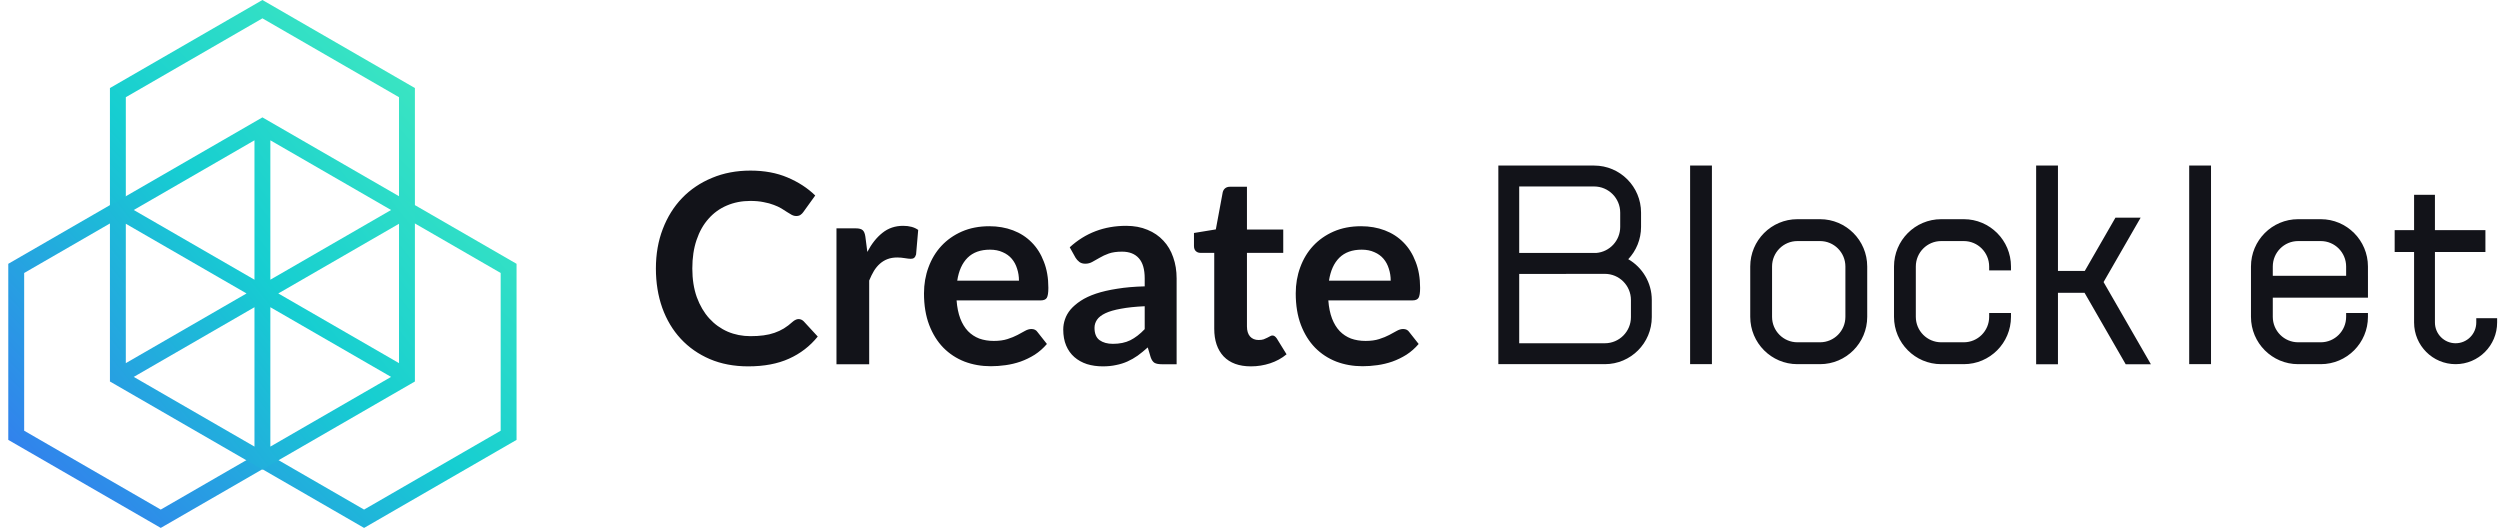
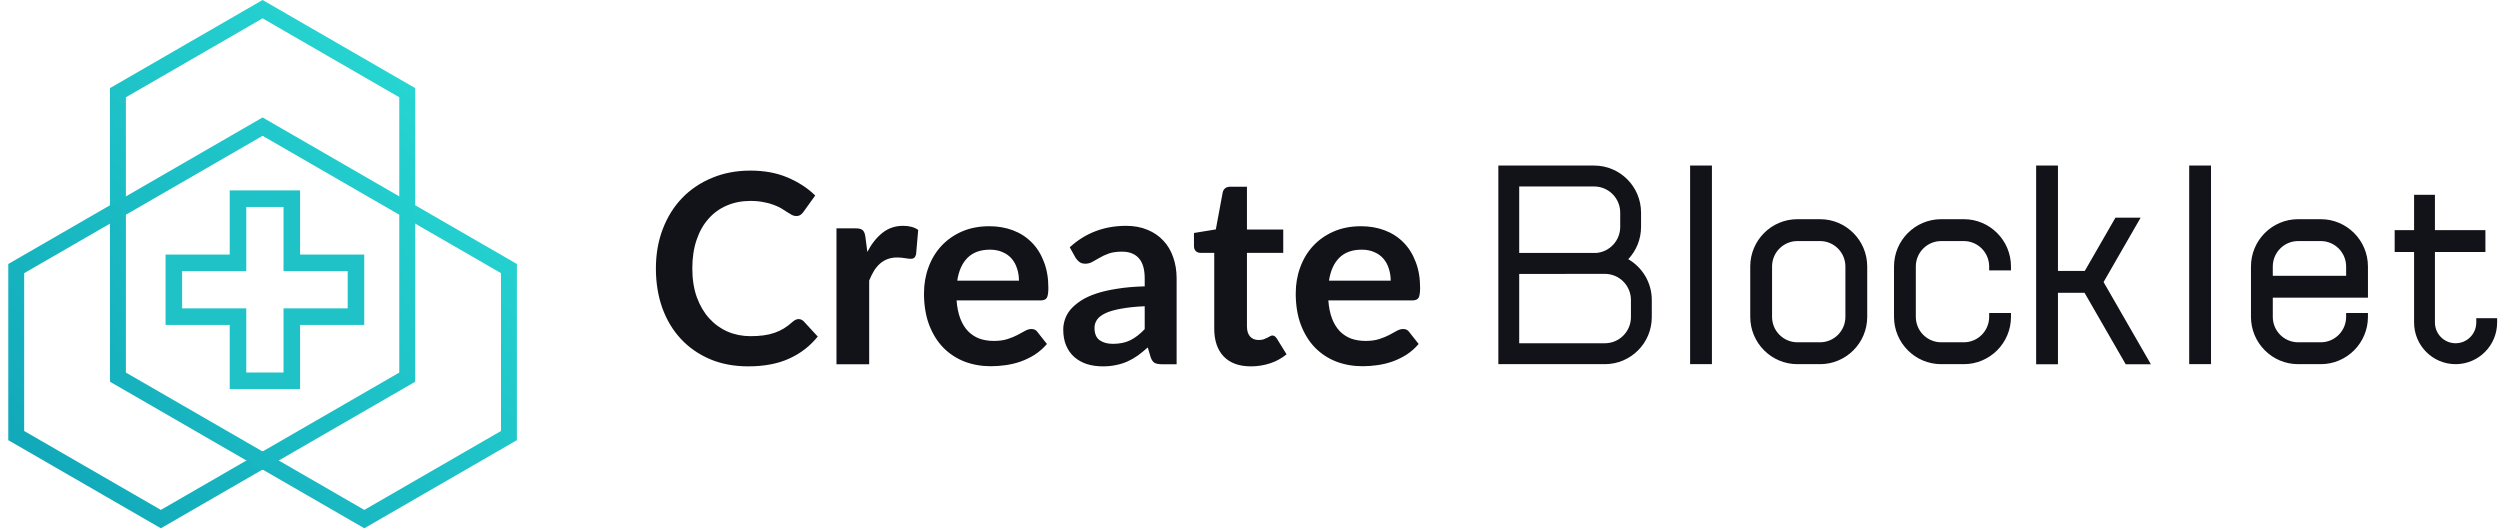
<svg xmlns="http://www.w3.org/2000/svg" width="302" height="64" viewBox="0 0 302 64" fill="none">
  <path d="M96.464 38.544C96.699 38.544 96.907 38.635 97.088 38.816L98.784 40.656C97.845 41.819 96.688 42.709 95.312 43.328C93.947 43.947 92.304 44.256 90.384 44.256C88.667 44.256 87.12 43.963 85.744 43.376C84.379 42.789 83.211 41.973 82.24 40.928C81.269 39.883 80.523 38.635 80 37.184C79.488 35.733 79.232 34.149 79.232 32.432C79.232 30.693 79.509 29.104 80.064 27.664C80.619 26.213 81.397 24.965 82.4 23.92C83.413 22.875 84.619 22.064 86.016 21.488C87.413 20.901 88.96 20.608 90.656 20.608C92.341 20.608 93.835 20.885 95.136 21.44C96.448 21.995 97.563 22.72 98.48 23.616L97.04 25.616C96.955 25.744 96.843 25.856 96.704 25.952C96.576 26.048 96.395 26.096 96.16 26.096C96 26.096 95.835 26.053 95.664 25.968C95.493 25.872 95.307 25.76 95.104 25.632C94.901 25.493 94.667 25.344 94.4 25.184C94.133 25.024 93.824 24.88 93.472 24.752C93.12 24.613 92.709 24.501 92.24 24.416C91.781 24.32 91.248 24.272 90.64 24.272C89.605 24.272 88.656 24.459 87.792 24.832C86.939 25.195 86.203 25.728 85.584 26.432C84.965 27.125 84.485 27.979 84.144 28.992C83.803 29.995 83.632 31.141 83.632 32.432C83.632 33.733 83.813 34.891 84.176 35.904C84.549 36.917 85.051 37.771 85.68 38.464C86.309 39.157 87.051 39.691 87.904 40.064C88.757 40.427 89.675 40.608 90.656 40.608C91.243 40.608 91.771 40.576 92.24 40.512C92.72 40.448 93.157 40.347 93.552 40.208C93.957 40.069 94.336 39.893 94.688 39.68C95.051 39.456 95.408 39.184 95.76 38.864C95.867 38.768 95.979 38.693 96.096 38.64C96.213 38.576 96.336 38.544 96.464 38.544ZM104.774 30.432C105.286 29.451 105.894 28.683 106.598 28.128C107.302 27.563 108.134 27.28 109.094 27.28C109.851 27.28 110.459 27.445 110.918 27.776L110.662 30.736C110.608 30.928 110.528 31.067 110.422 31.152C110.326 31.227 110.192 31.264 110.022 31.264C109.862 31.264 109.622 31.237 109.302 31.184C108.992 31.131 108.688 31.104 108.39 31.104C107.952 31.104 107.563 31.168 107.222 31.296C106.88 31.424 106.571 31.611 106.294 31.856C106.027 32.091 105.787 32.379 105.574 32.72C105.371 33.061 105.179 33.451 104.998 33.888V44H101.046V27.584H103.366C103.771 27.584 104.054 27.659 104.214 27.808C104.374 27.947 104.48 28.203 104.534 28.576L104.774 30.432ZM123.091 33.904C123.091 33.392 123.016 32.912 122.867 32.464C122.728 32.005 122.515 31.605 122.227 31.264C121.939 30.923 121.571 30.656 121.123 30.464C120.685 30.261 120.173 30.16 119.587 30.16C118.445 30.16 117.544 30.485 116.883 31.136C116.232 31.787 115.816 32.709 115.635 33.904H123.091ZM115.555 36.288C115.619 37.131 115.768 37.861 116.003 38.48C116.237 39.088 116.547 39.595 116.931 40C117.315 40.395 117.768 40.693 118.291 40.896C118.824 41.088 119.411 41.184 120.051 41.184C120.691 41.184 121.24 41.109 121.699 40.96C122.168 40.811 122.573 40.645 122.915 40.464C123.267 40.283 123.571 40.117 123.827 39.968C124.093 39.819 124.349 39.744 124.595 39.744C124.925 39.744 125.171 39.867 125.331 40.112L126.467 41.552C126.029 42.064 125.539 42.496 124.995 42.848C124.451 43.189 123.88 43.467 123.283 43.68C122.696 43.883 122.093 44.027 121.475 44.112C120.867 44.197 120.275 44.24 119.699 44.24C118.557 44.24 117.496 44.053 116.515 43.68C115.533 43.296 114.68 42.736 113.955 42C113.229 41.253 112.659 40.336 112.243 39.248C111.827 38.149 111.618 36.88 111.618 35.44C111.618 34.32 111.8 33.269 112.163 32.288C112.525 31.296 113.043 30.437 113.715 29.712C114.397 28.976 115.224 28.395 116.195 27.968C117.176 27.541 118.28 27.328 119.507 27.328C120.541 27.328 121.496 27.493 122.371 27.824C123.245 28.155 123.997 28.64 124.627 29.28C125.256 29.909 125.747 30.688 126.099 31.616C126.461 32.533 126.642 33.584 126.642 34.768C126.642 35.365 126.579 35.771 126.451 35.984C126.323 36.187 126.077 36.288 125.715 36.288H115.555ZM138.28 36.992C137.139 37.045 136.179 37.147 135.4 37.296C134.622 37.435 133.998 37.616 133.528 37.84C133.059 38.064 132.723 38.325 132.52 38.624C132.318 38.923 132.216 39.248 132.216 39.6C132.216 40.293 132.419 40.789 132.824 41.088C133.24 41.387 133.779 41.536 134.44 41.536C135.251 41.536 135.95 41.392 136.536 41.104C137.134 40.805 137.715 40.357 138.28 39.76V36.992ZM129.224 29.872C131.112 28.144 133.384 27.28 136.04 27.28C137 27.28 137.859 27.44 138.616 27.76C139.374 28.069 140.014 28.507 140.536 29.072C141.059 29.627 141.454 30.293 141.72 31.072C141.998 31.851 142.136 32.704 142.136 33.632V44H140.344C139.971 44 139.683 43.947 139.48 43.84C139.278 43.723 139.118 43.493 139 43.152L138.648 41.968C138.232 42.341 137.827 42.672 137.432 42.96C137.038 43.237 136.627 43.472 136.2 43.664C135.774 43.856 135.315 44 134.824 44.096C134.344 44.203 133.811 44.256 133.224 44.256C132.531 44.256 131.891 44.165 131.304 43.984C130.718 43.792 130.211 43.509 129.784 43.136C129.358 42.763 129.027 42.299 128.792 41.744C128.558 41.189 128.44 40.544 128.44 39.808C128.44 39.392 128.51 38.981 128.648 38.576C128.787 38.16 129.011 37.765 129.32 37.392C129.64 37.019 130.051 36.667 130.552 36.336C131.054 36.005 131.667 35.717 132.392 35.472C133.128 35.227 133.982 35.029 134.952 34.88C135.923 34.72 137.032 34.624 138.28 34.592V33.632C138.28 32.533 138.046 31.723 137.576 31.2C137.107 30.667 136.43 30.4 135.544 30.4C134.904 30.4 134.371 30.475 133.944 30.624C133.528 30.773 133.16 30.944 132.84 31.136C132.52 31.317 132.227 31.483 131.96 31.632C131.704 31.781 131.416 31.856 131.096 31.856C130.819 31.856 130.584 31.787 130.392 31.648C130.2 31.499 130.046 31.328 129.928 31.136L129.224 29.872ZM151.112 44.256C149.682 44.256 148.584 43.856 147.816 43.056C147.058 42.245 146.68 41.131 146.68 39.712V30.544H145C144.786 30.544 144.605 30.475 144.456 30.336C144.306 30.197 144.232 29.989 144.232 29.712V28.144L146.872 27.712L147.704 23.232C147.757 23.019 147.858 22.853 148.008 22.736C148.157 22.619 148.349 22.56 148.584 22.56H150.632V27.728H155.016V30.544H150.632V39.44C150.632 39.952 150.754 40.352 151 40.64C151.256 40.928 151.602 41.072 152.04 41.072C152.285 41.072 152.488 41.045 152.648 40.992C152.818 40.928 152.962 40.864 153.08 40.8C153.208 40.736 153.32 40.677 153.416 40.624C153.512 40.56 153.608 40.528 153.704 40.528C153.821 40.528 153.917 40.56 153.992 40.624C154.066 40.677 154.146 40.763 154.232 40.88L155.416 42.8C154.84 43.28 154.178 43.643 153.432 43.888C152.685 44.133 151.912 44.256 151.112 44.256ZM167.997 33.904C167.997 33.392 167.922 32.912 167.773 32.464C167.634 32.005 167.421 31.605 167.133 31.264C166.845 30.923 166.477 30.656 166.029 30.464C165.591 30.261 165.079 30.16 164.493 30.16C163.351 30.16 162.45 30.485 161.789 31.136C161.138 31.787 160.722 32.709 160.541 33.904H167.997ZM160.461 36.288C160.525 37.131 160.674 37.861 160.909 38.48C161.143 39.088 161.453 39.595 161.837 40C162.221 40.395 162.674 40.693 163.197 40.896C163.73 41.088 164.317 41.184 164.957 41.184C165.597 41.184 166.146 41.109 166.605 40.96C167.074 40.811 167.479 40.645 167.821 40.464C168.173 40.283 168.477 40.117 168.733 39.968C168.999 39.819 169.255 39.744 169.501 39.744C169.831 39.744 170.077 39.867 170.237 40.112L171.373 41.552C170.935 42.064 170.445 42.496 169.901 42.848C169.357 43.189 168.786 43.467 168.189 43.68C167.602 43.883 166.999 44.027 166.381 44.112C165.773 44.197 165.181 44.24 164.605 44.24C163.463 44.24 162.402 44.053 161.421 43.68C160.439 43.296 159.586 42.736 158.861 42C158.135 41.253 157.565 40.336 157.149 39.248C156.733 38.149 156.525 36.88 156.525 35.44C156.525 34.32 156.706 33.269 157.069 32.288C157.431 31.296 157.949 30.437 158.621 29.712C159.303 28.976 160.13 28.395 161.101 27.968C162.082 27.541 163.186 27.328 164.413 27.328C165.447 27.328 166.402 27.493 167.277 27.824C168.151 28.155 168.903 28.64 169.533 29.28C170.162 29.909 170.653 30.688 171.005 31.616C171.367 32.533 171.549 33.584 171.549 34.768C171.549 35.365 171.485 35.771 171.357 35.984C171.229 36.187 170.983 36.288 170.621 36.288H160.461Z" fill="#121319" />
  <path fill-rule="evenodd" clip-rule="evenodd" d="M181 43.991V20H192.572C195.702 20 198.239 22.545 198.239 25.684V27.408C198.239 28.919 197.651 30.293 196.693 31.311C198.392 32.292 199.536 34.132 199.536 36.24V38.307C199.536 41.446 196.998 43.991 193.868 43.991H181ZM183.52 30.556H192.831C194.449 30.424 195.721 29.065 195.721 27.408V25.684C195.721 23.94 194.311 22.526 192.572 22.526H183.52V30.556ZM183.52 41.465V33.093L193.869 33.082C195.608 33.082 197.017 34.496 197.017 36.24V38.307C197.017 40.051 195.608 41.465 193.869 41.465H183.52ZM206.8 20V43.991H204.165V20H206.8ZM219.861 26.478H217.128C213.981 26.478 211.429 29.037 211.429 32.194V38.275C211.429 41.432 213.981 43.991 217.128 43.991H219.861C223.009 43.991 225.56 41.432 225.56 38.275V32.194C225.56 29.037 223.009 26.478 219.861 26.478ZM217.128 29.121C215.436 29.121 214.064 30.497 214.064 32.194V38.275C214.064 39.972 215.436 41.348 217.128 41.348H219.861C221.553 41.348 222.924 39.972 222.924 38.275V32.194C222.924 30.497 221.553 29.121 219.861 29.121H217.128ZM248.601 44V35.37H251.814L256.783 44H259.826L254.111 34.073L258.587 26.297H255.544L251.843 32.727H248.601V20H245.966V44H248.601ZM240.291 32.661V32.194C240.291 30.497 238.92 29.121 237.228 29.121H234.495C232.803 29.121 231.431 30.497 231.431 32.194V38.275C231.431 39.972 232.803 41.348 234.495 41.348H237.228C238.92 41.348 240.291 39.972 240.291 38.275V37.807H242.927V38.275C242.927 41.432 240.375 43.991 237.228 43.991H234.495C231.347 43.991 228.796 41.432 228.796 38.275V32.194C228.796 29.037 231.347 26.478 234.495 26.478H237.228C240.375 26.478 242.927 29.037 242.927 32.194V32.661H240.291ZM267.09 43.991V20H264.455V43.991H267.09ZM274.553 35.956V38.275C274.553 39.972 275.924 41.348 277.616 41.348H280.349C282.041 41.348 283.413 39.972 283.413 38.275V37.807H286.048V38.275C286.048 41.432 283.497 43.991 280.349 43.991H277.616C274.469 43.991 271.917 41.432 271.917 38.275V32.194C271.917 29.037 274.469 26.478 277.616 26.478H280.349C283.497 26.478 286.048 29.037 286.048 32.194V33.313H286.049V35.956H274.553ZM283.413 33.313H274.553V32.194C274.553 30.497 275.924 29.121 277.616 29.121H280.349C282.041 29.121 283.413 30.497 283.413 32.194V33.313ZM291.621 30.445H289.276V27.802H291.621V23.53H294.14V27.802H300.238V30.445H294.14V38.961C294.14 40.343 295.258 41.465 296.637 41.465C298.016 41.465 299.134 40.343 299.134 38.961V38.435H301.653V38.961C301.653 41.739 299.407 43.991 296.637 43.991C293.867 43.991 291.621 41.739 291.621 38.961V30.445Z" fill="#121319" />
-   <path fill-rule="evenodd" clip-rule="evenodd" d="M50.12 10.635L31.7 0L13.28 10.635V24.778L1 31.868V53.138L19.42 63.772L31.67 56.7L31.7 56.717L31.73 56.7L43.98 63.772L62.4 53.138V31.868L50.12 24.778V10.635ZM60.481 32.976L48.201 25.886V11.743L31.7 2.216L15.199 11.743V25.886L2.919 32.976V52.03L19.42 61.557L31.67 54.484L31.7 54.501L31.73 54.484L43.98 61.557L60.481 52.03V32.976Z" fill="url(#paint0_linear_2250_7576)" />
-   <path fill-rule="evenodd" clip-rule="evenodd" d="M31.7 14.18L50.12 24.814V46.084L31.7 56.719L13.28 46.084V24.814L31.7 14.18ZM16.158 25.368L30.74 33.788V16.949L16.158 25.368ZM29.781 35.449L15.198 27.03V43.868L29.781 35.449ZM32.659 37.111L47.242 45.53L32.659 53.949V37.111ZM48.201 43.868L33.618 35.449L48.201 27.03V43.868ZM30.74 53.949L16.158 45.53L30.74 37.111V53.949ZM32.659 16.949L47.242 25.368L32.659 33.788V16.949Z" fill="url(#paint1_linear_2250_7576)" />
+   <path fill-rule="evenodd" clip-rule="evenodd" d="M50.152 10.642L31.72 0L13.288 10.642V24.794L1 31.889V53.172L19.432 63.814L31.69 56.737L31.72 56.754L31.75 56.737L44.008 63.814L62.44 53.172V31.889L50.152 24.794V10.642ZM60.52 32.997L48.232 25.903V11.75L31.72 2.217L15.208 11.75V25.903L2.92 32.997V52.064L19.432 61.597L31.69 54.52L31.72 54.537L31.75 54.52L44.008 61.597L60.52 52.064V32.997Z" fill="url(#paint0_linear_2250_7576)" />
+   <path fill-rule="evenodd" clip-rule="evenodd" d="M31.72 14.189L50.152 24.831V46.114L31.72 56.756L13.288 46.114V24.831L31.72 14.189ZM31.72 16.406L15.208 25.939V45.006L31.72 54.539L48.232 45.006V25.939L31.72 16.406Z" fill="url(#paint1_linear_2250_7576)" />
+   <path d="M22 38.25H28.75V45V46H29.75H34.25H35.25V45V38.25H42H43V37.25V32.75V31.75H42H35.25V25V24H34.25H29.75H28.75V25V31.75H22H21V32.75V37.25V38.25H22Z" stroke="#1EC2C7" stroke-width="2" />
  <defs>
-     <linearGradient id="paint0_linear_2250_7576" x1="31.7" y1="-31.886" x2="-32.026" y2="29.47" gradientUnits="userSpaceOnUse">
-       <stop stop-color="#4EF1BA" />
-       <stop offset="0.502" stop-color="#16CED1" />
-       <stop offset="1" stop-color="#3773F2" />
+     <linearGradient id="paint0_linear_2250_7576" x1="31.72" y1="95.721" x2="95.488" y2="34.325" gradientUnits="userSpaceOnUse">
+       <stop stop-color="#0FA4B7" />
+       <stop offset="0.495" stop-color="#1DC1C7" />
+       <stop offset="1" stop-color="#2BE0D7" />
    </linearGradient>
-     <linearGradient id="paint1_linear_2250_7576" x1="34.108" y1="-37.114" x2="-36.297" y2="18.507" gradientUnits="userSpaceOnUse">
-       <stop stop-color="#4EF1BA" />
-       <stop offset="0.502" stop-color="#16CED1" />
-       <stop offset="1" stop-color="#3773F2" />
+     <linearGradient id="paint1_linear_2250_7576" x1="28.437" y1="99.246" x2="98.761" y2="44.937" gradientUnits="userSpaceOnUse">
+       <stop stop-color="#0FA4B7" />
+       <stop offset="0.495" stop-color="#1DC1C7" />
+       <stop offset="1" stop-color="#2BE0D7" />
    </linearGradient>
  </defs>
</svg>
